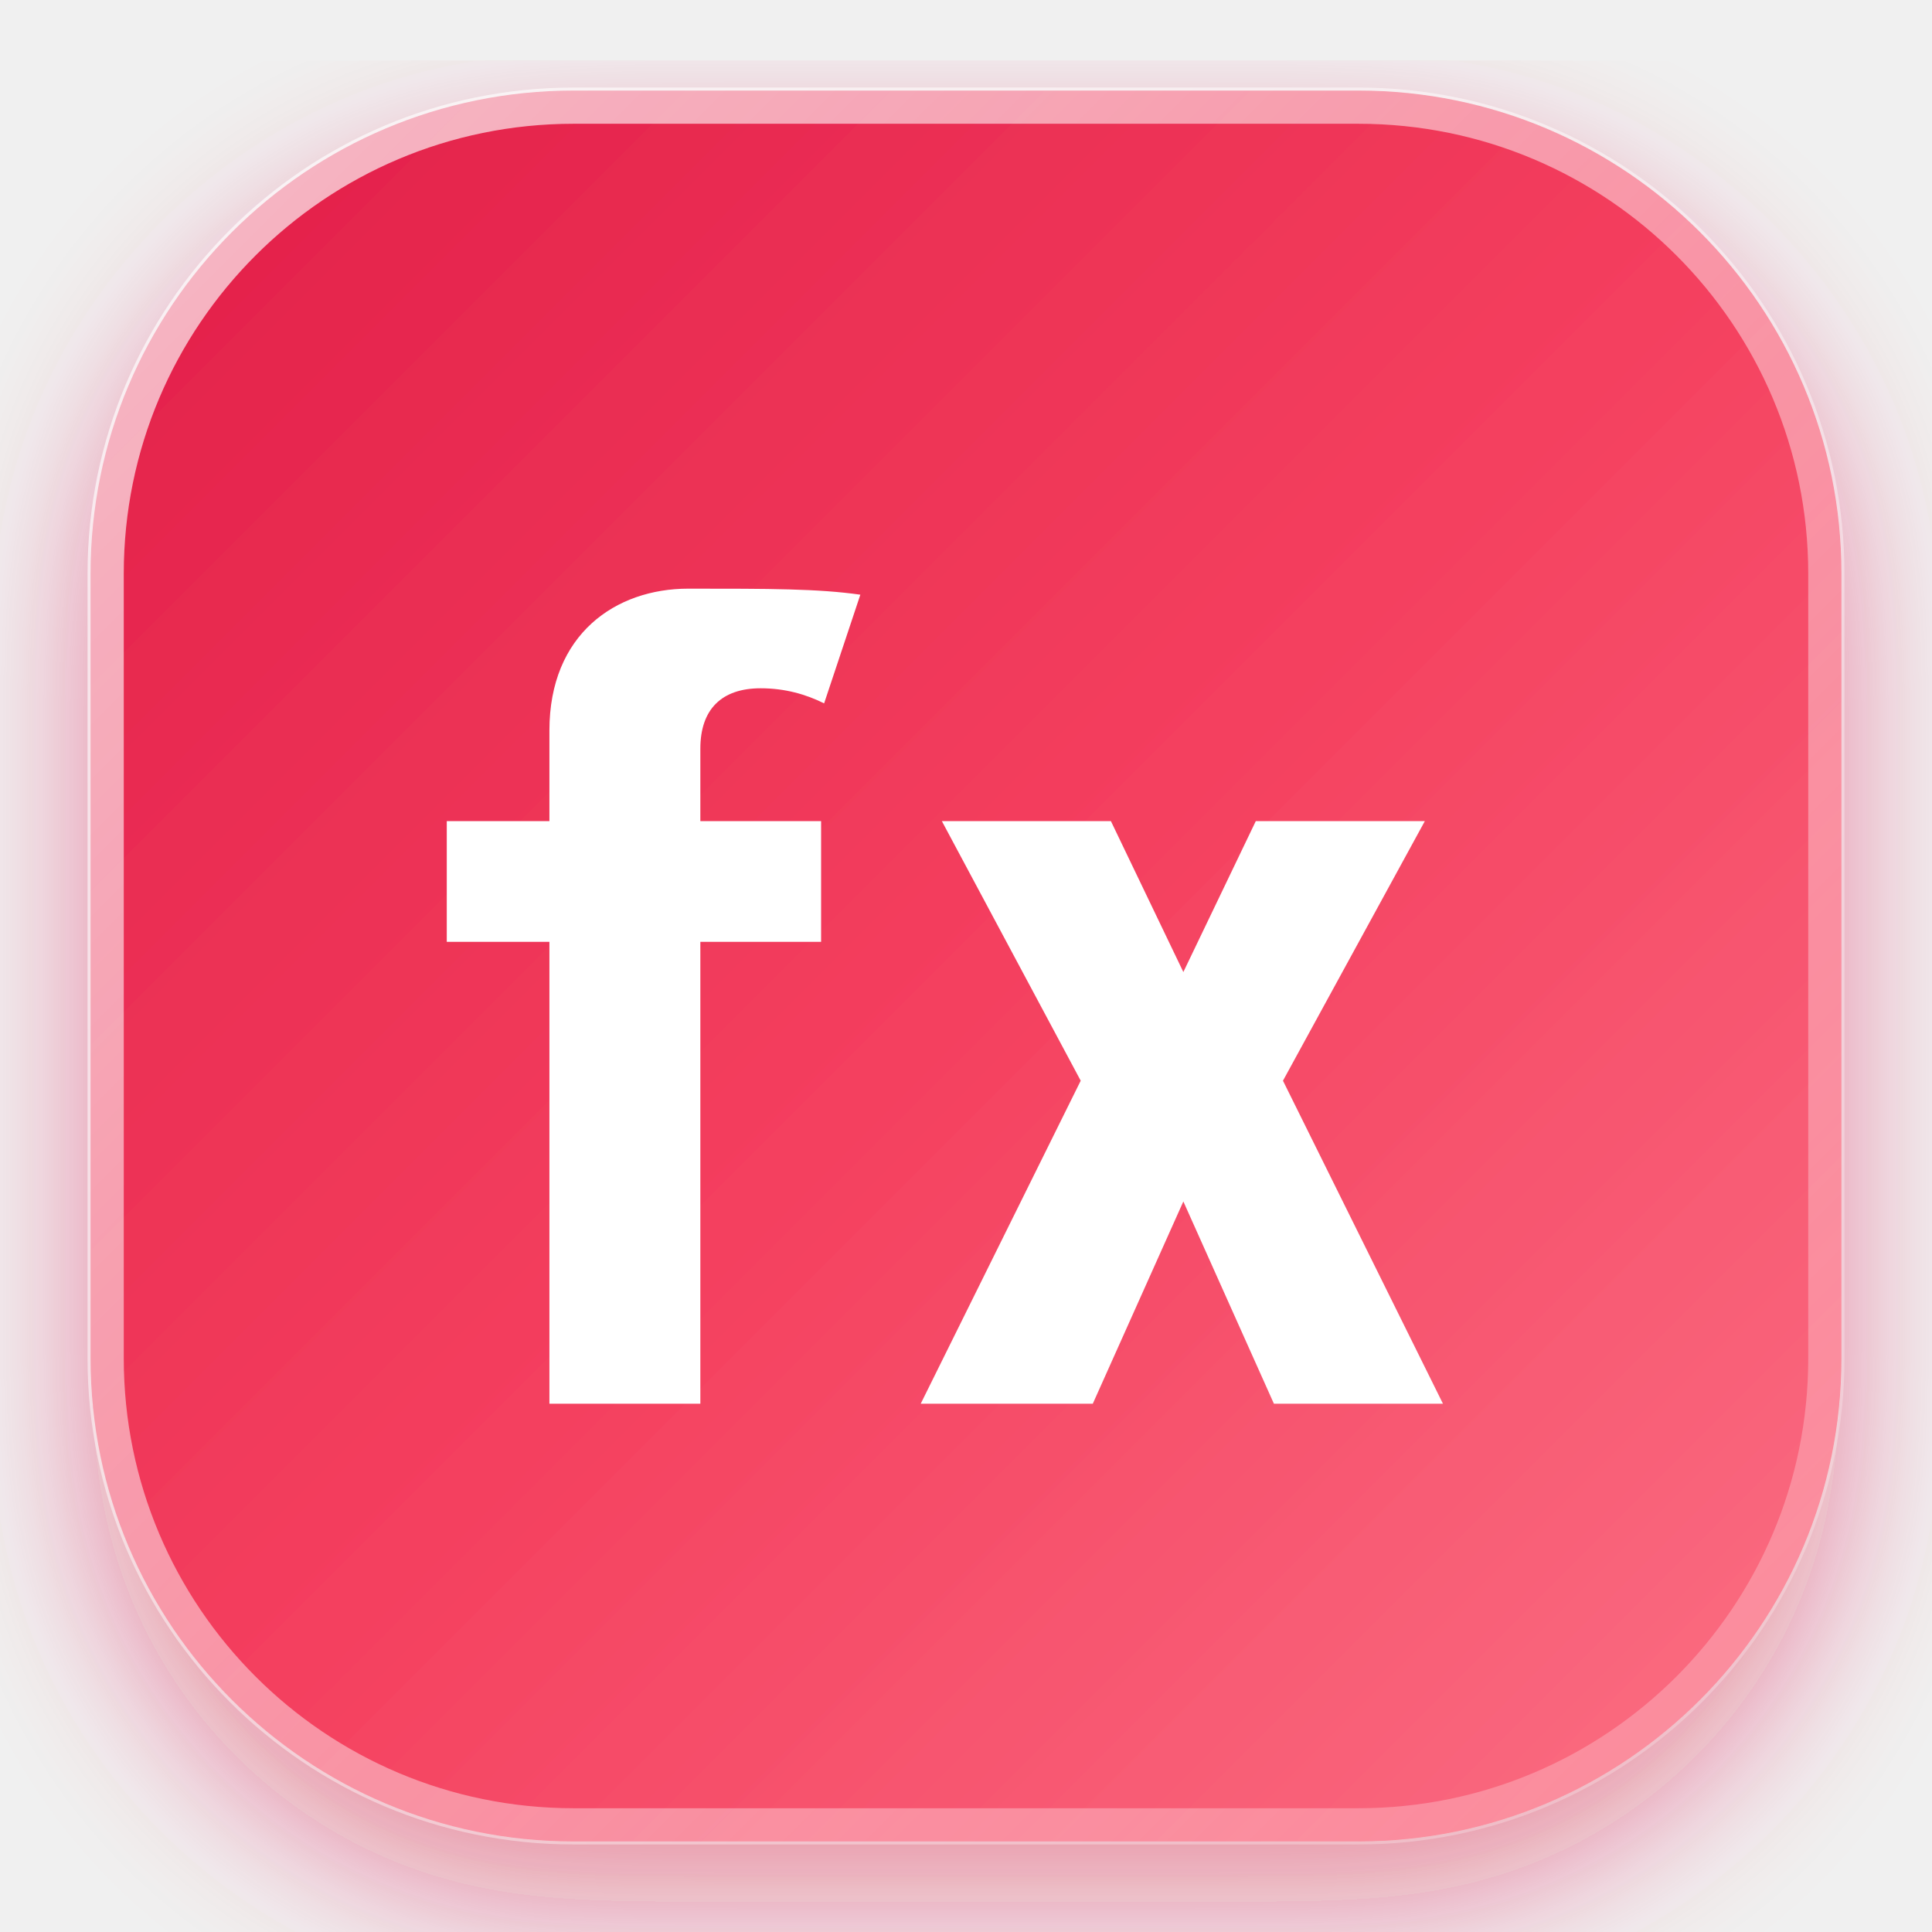
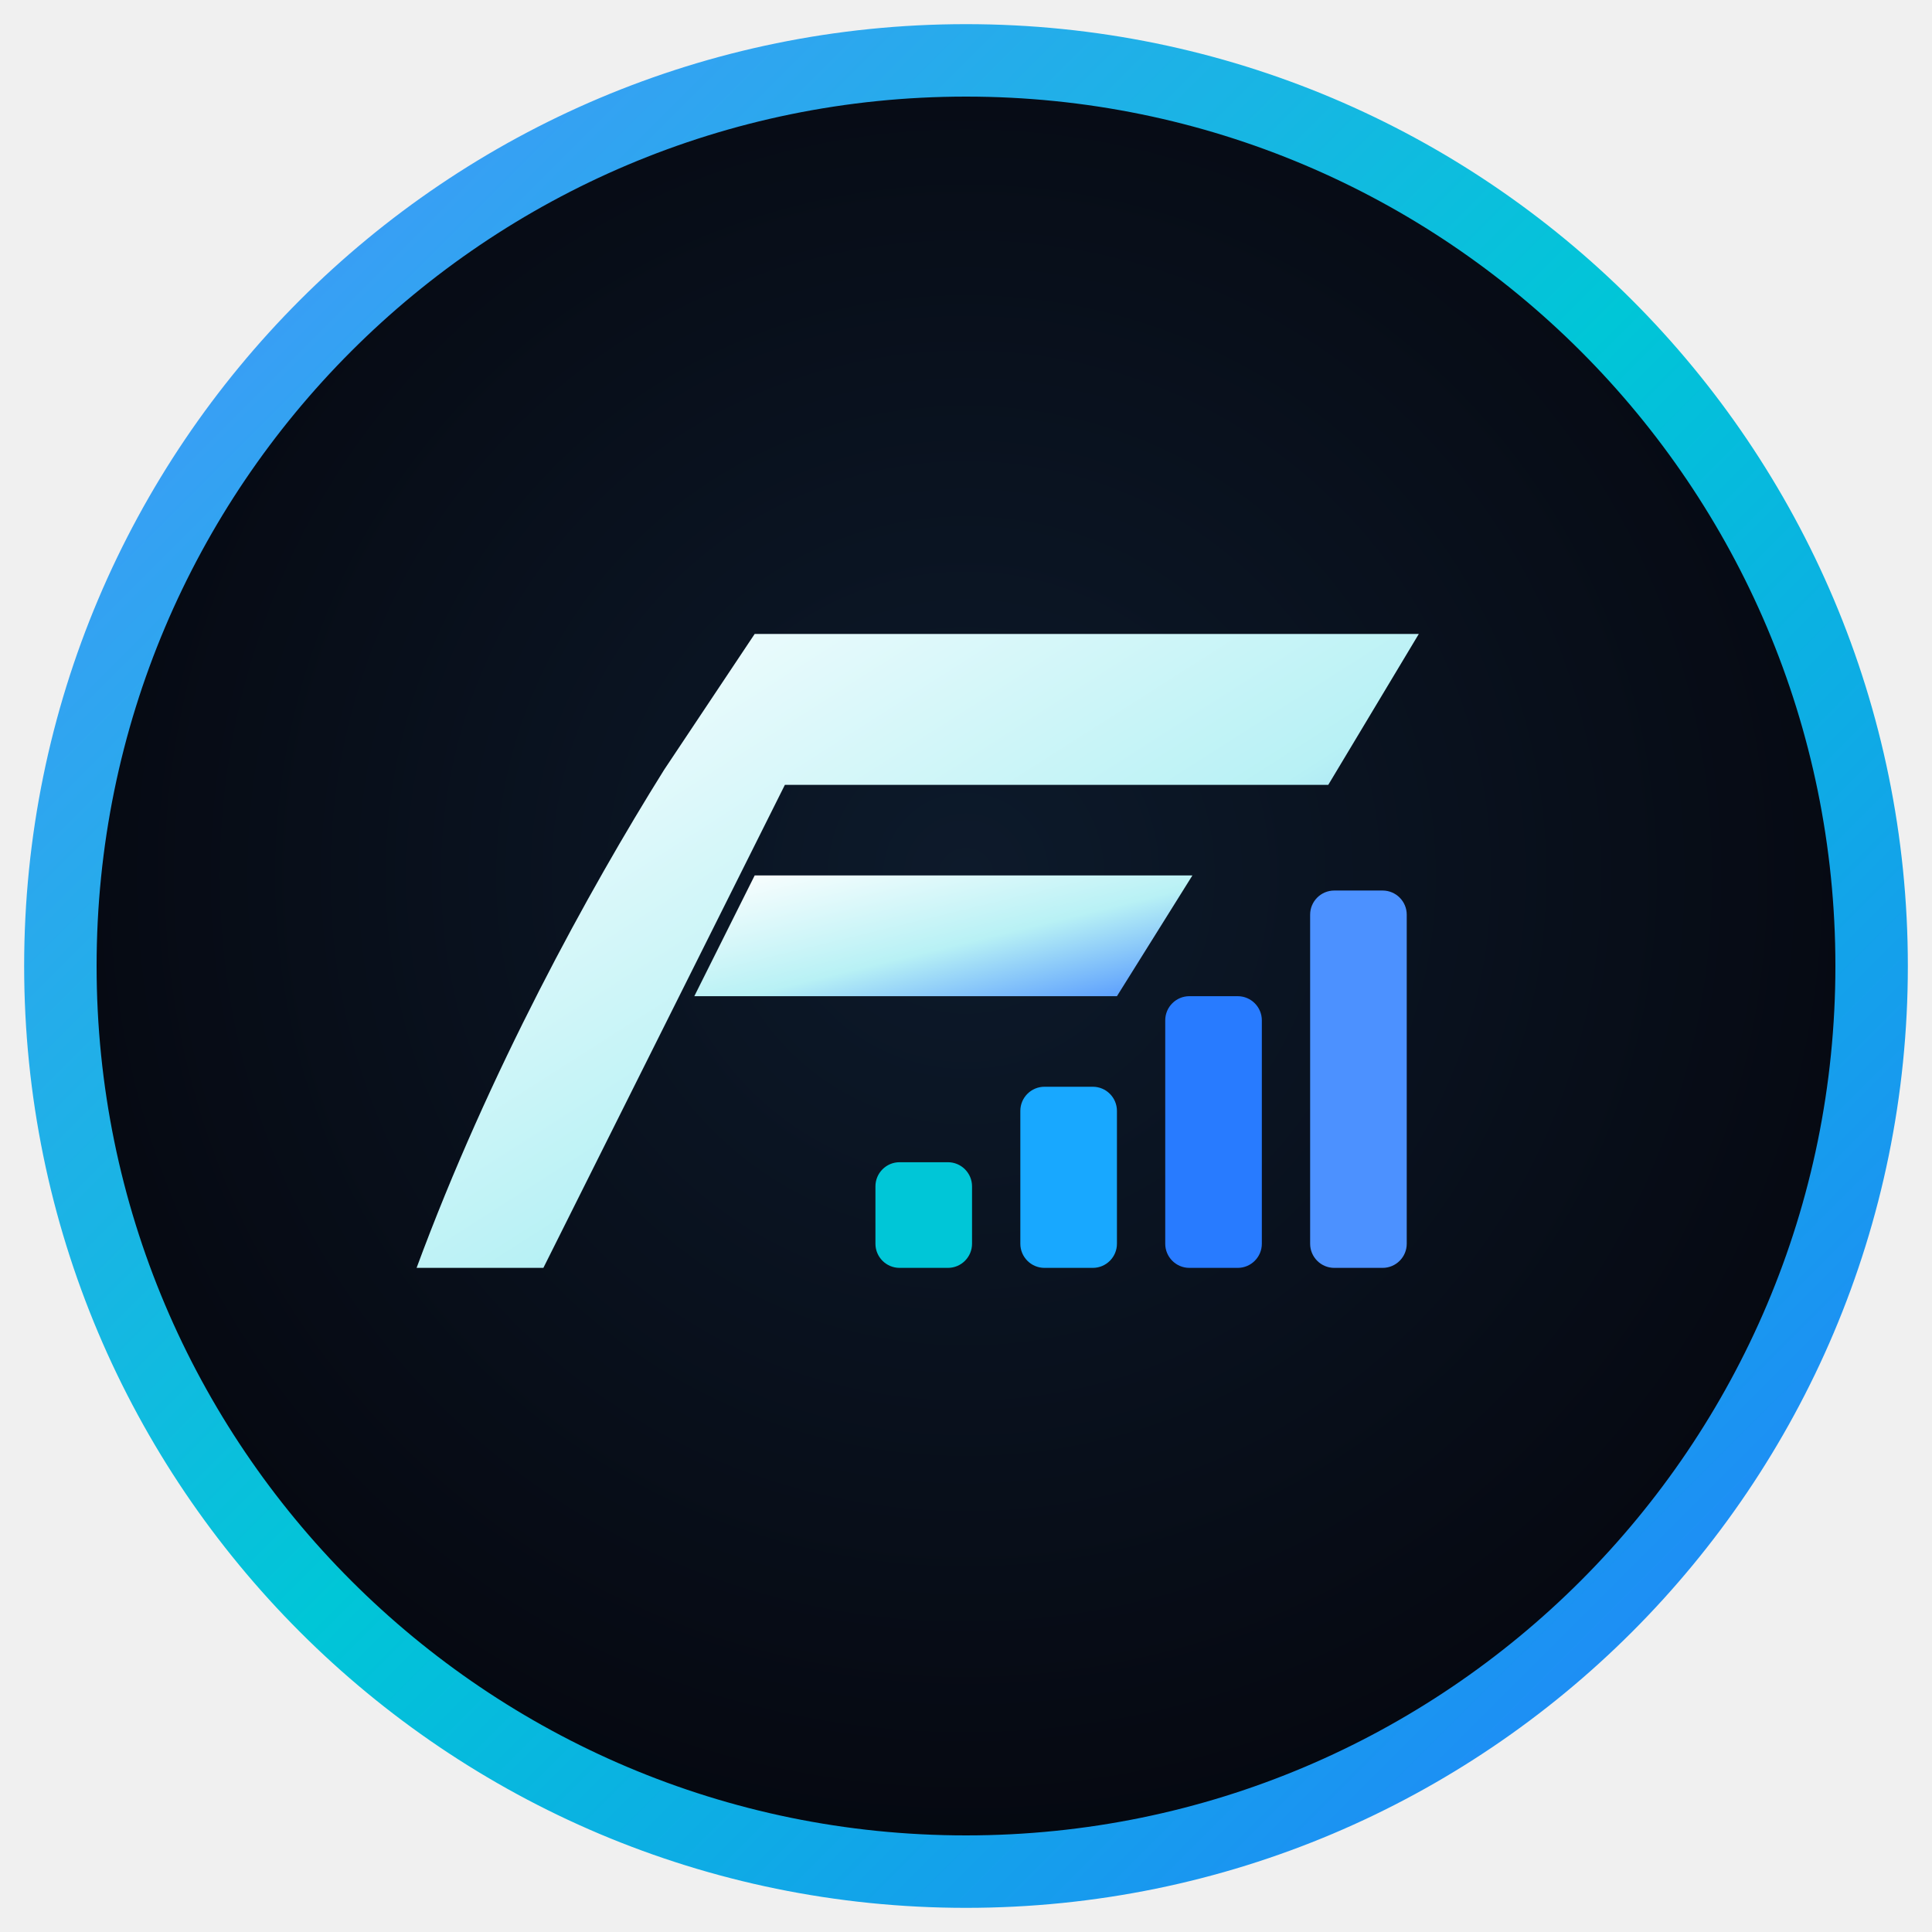
<svg xmlns="http://www.w3.org/2000/svg" viewBox="0 0 64 64" width="64" height="64">
  <defs>
-     <linearGradient id="fxGrad" x1="0%" y1="0%" x2="100%" y2="100%">
-       <stop offset="0%" stop-color="#e11d48" />
-       <stop offset="50%" stop-color="#f43f5e" />
-       <stop offset="100%" stop-color="#fb7185" />
+     <radialGradient id="bg" cx="50%" cy="45%" r="55%">
+       <stop offset="0%" stop-color="#0D1A2B" />
+       <stop offset="100%" stop-color="#050810" />
+     </radialGradient>
+     <linearGradient id="ring" x1="0%" y1="0%" x2="100%" y2="100%">
+       <stop offset="0%" stop-color="#4C91FF" />
+       <stop offset="50%" stop-color="#00C6D7" />
+       <stop offset="100%" stop-color="#287BFF" />
    </linearGradient>
-     <linearGradient id="fxBorder" x1="0%" y1="0%" x2="100%" y2="100%">
-       <stop offset="0%" stop-color="rgba(255,255,255,0.7)" />
-       <stop offset="100%" stop-color="rgba(255,255,255,0.2)" />
+     <linearGradient id="metal" x1="0%" y1="0%" x2="100%" y2="100%">
+       <stop offset="0%" stop-color="#FFFFFF" />
+       <stop offset="55%" stop-color="#B8F1F5" />
+       <stop offset="100%" stop-color="#4C91FF" />
    </linearGradient>
-     <filter id="fxShadow" x="-10%" y="-10%" width="120%" height="120%">
-       <feDropShadow dx="0" dy="2" stdDeviation="2.5" flood-color="#e11d48" flood-opacity="0.45" />
-     </filter>
  </defs>
-   <rect x="3" y="3" width="58" height="58" rx="16" fill="url(#fxGrad)" filter="url(#fxShadow)" />
-   <rect x="3.5" y="3.5" width="57" height="57" rx="15.5" fill="none" stroke="url(#fxBorder)" stroke-width="1.2" />
-   <g fill="#ffffff">
-     <path d="M 22.8 19.5 C 20.4 19.5 18.2 21.0 18.2 24.2 L 18.2 27.2 L 14.8 27.2 L 14.8 31.2 L 18.2 31.2 L 18.2 46.5 L 23.2 46.5 L 23.2 31.2 L 27.2 31.2 L 27.2 27.2 L 23.2 27.2 L 23.2 24.8 C 23.2 23.5 23.9 22.8 25.2 22.8 C 26.0 22.8 26.7 23.0 27.3 23.3 L 28.5 19.7 C 27.1 19.5 25.5 19.5 22.8 19.5 Z" />
-     <path d="M 31.2 27.2 L 35.8 35.8 L 30.5 46.5 L 36.2 46.5 L 39.2 39.8 L 42.2 46.5 L 47.8 46.5 L 42.5 35.8 L 47.2 27.2 L 41.6 27.2 L 39.2 32.2 L 36.8 27.2 L 31.2 27.2 Z" />
-   </g>
+   <circle cx="32" cy="32" r="30" fill="url(#bg)" stroke="url(#ring)" stroke-width="2.4" />
+   <path d="M18 42 L26 26 L44 26 L47 21 L25 21 L22 25.5 C19.5 29.5 16.2 35.5 13.8 42 Z" fill="url(#metal)" />
+   <path d="M23 33 L37 33 L39.5 29 L25 29 Z" fill="url(#metal)" />
+   <rect x="29" y="38.5" width="3.2" height="3.5" rx="0.8" fill="#00C6D7" />
+   <rect x="33.8" y="36" width="3.2" height="6" rx="0.8" fill="#18A8FF" />
+   <rect x="38.6" y="33" width="3.2" height="9" rx="0.8" fill="#287BFF" />
+   <rect x="43.4" y="29.5" width="3.2" height="12.5" rx="0.8" fill="#4C91FF" />
</svg>
